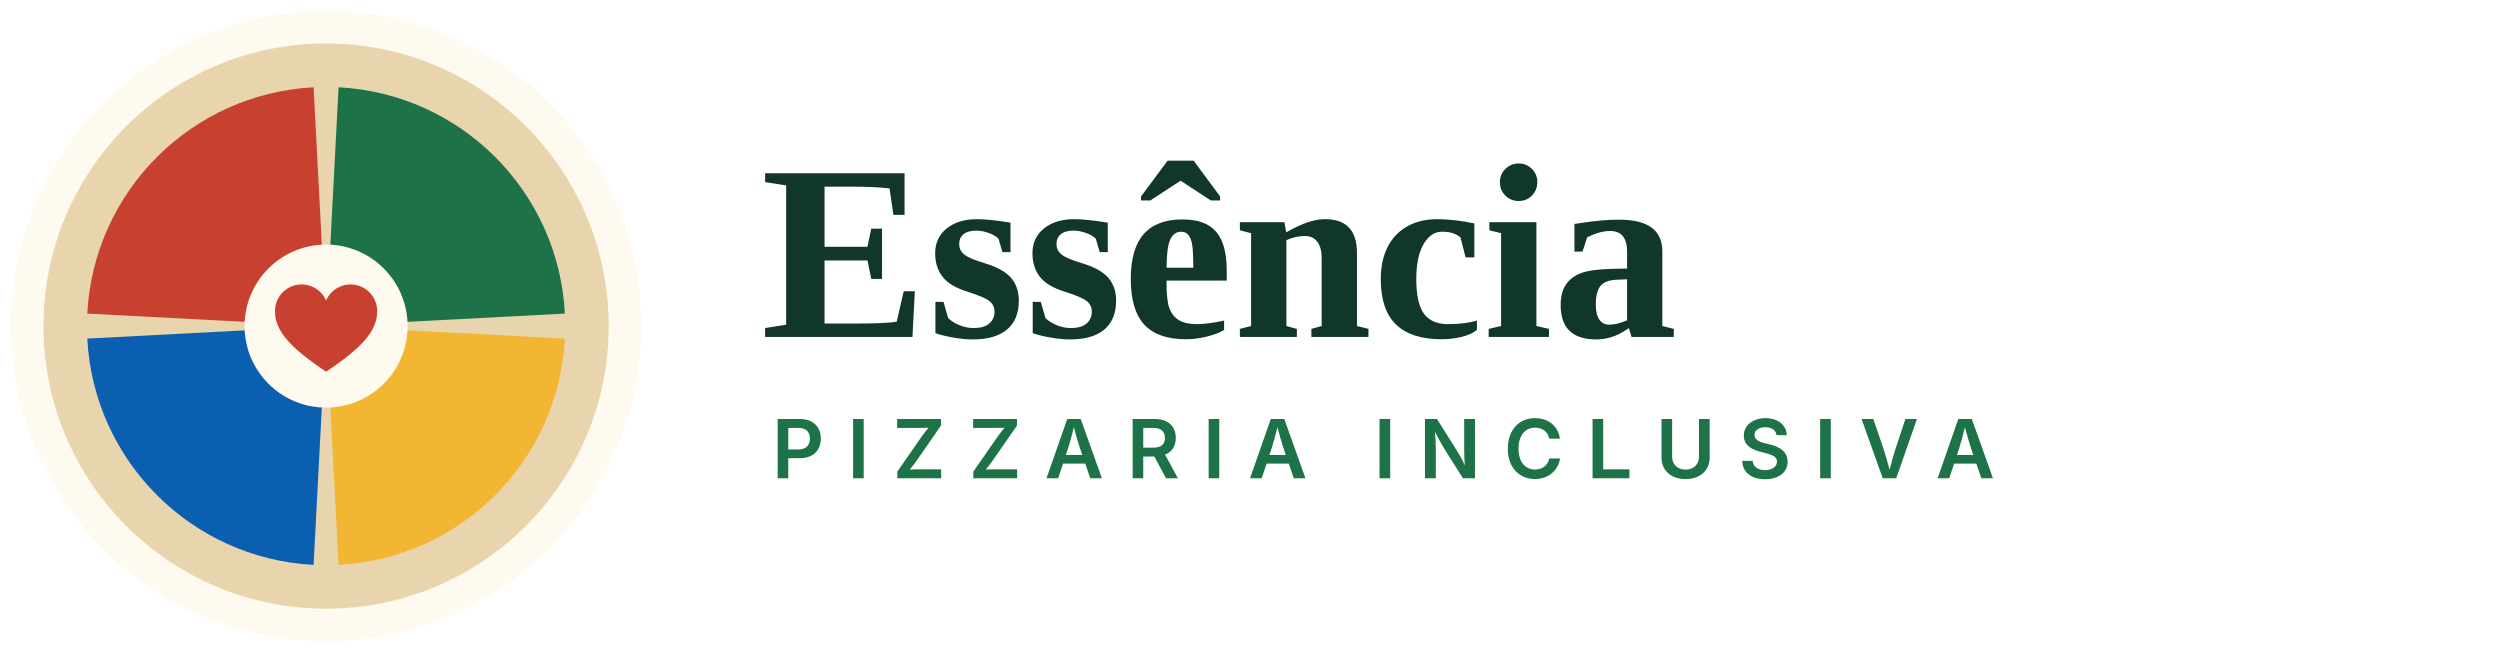
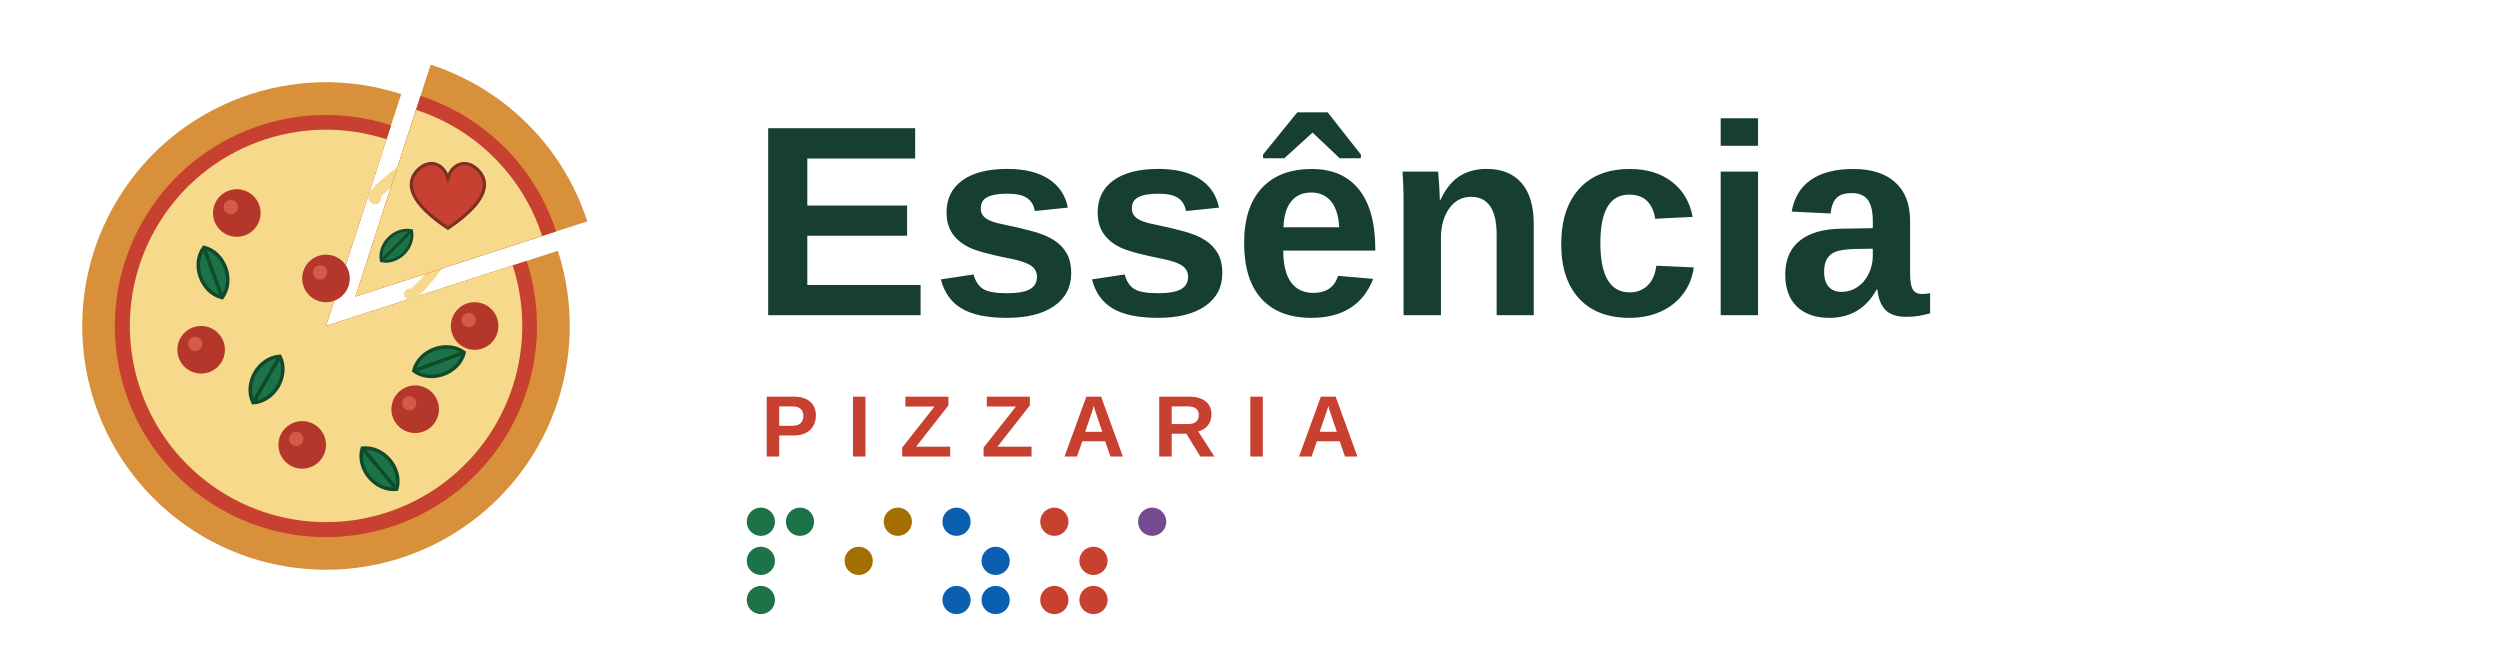
<svg xmlns="http://www.w3.org/2000/svg" viewBox="0 0 460 120" width="460" height="120" role="img" aria-labelledby="logoTitulo logoDesc">
-   <circle cx="60" cy="60" r="58" fill="#fffaf0" />
-   <circle cx="60" cy="60" r="52" fill="#e8d5ae" />
-   <path d="M60 60 L62.30 16.06 A44 44 0 0 1 103.94 57.70 Z" fill="#1d7247" />
-   <path d="M60 60 L103.94 62.30 A44 44 0 0 1 62.30 103.94 Z" fill="#f2b632" />
-   <path d="M60 60 L57.70 103.94 A44 44 0 0 1 16.06 62.30 Z" fill="#0b5fb0" />
-   <path d="M60 60 L16.06 57.70 A44 44 0 0 1 57.70 16.06 Z" fill="#c8402f" />
-   <circle cx="60" cy="60" r="15" fill="#fffaf0" />
-   <path d="M60 68.4c-6.4-4.3-9.4-7.4-9.4-11.1a4.9 4.9 0 0 1 9.4-2 4.9 4.9 0 0 1 9.4 2c0 3.7-3 6.8-9.4 11.1z" fill="#c8402f" />
-   <text x="140" y="62" font-family="Georgia, 'Times New Roman', serif" font-size="46" font-weight="700" fill="#10372a">Essência</text>
-   <text x="142" y="88" font-family="Inter, 'Segoe UI', system-ui, sans-serif" font-size="15" font-weight="600" letter-spacing="4.2" fill="#1d7247">PIZZARIA INCLUSIVA</text>
+   <g transform="translate(2 2) scale(0.547)">
+     <g transform="translate(6 6)">
+       <path d="M100 100 L178.0 74.7 A82 82 0 1 1 125.3 22.0 Z" fill="#d9903b" />
+       <path d="M100 100 L167.5 78.1 A71 71 0 1 1 121.9 32.5 Z" fill="#c8402f" />
+       <path d="M100 100 L162.8 79.6 A66 66 0 1 1 120.4 37.2 Z" fill="#f7d98b" />
+       <circle cx="70" cy="62" r="8" fill="#b5362a" />
+       <circle cx="68" cy="60" r="2.4" fill="#d65a4a" />
+       <circle cx="58" cy="108" r="8" fill="#b5362a" />
+       <circle cx="56" cy="106" r="2.4" fill="#d65a4a" />
+       <circle cx="92" cy="140" r="8" fill="#b5362a" />
+       <circle cx="90" cy="138" r="2.4" fill="#d65a4a" />
+       <circle cx="130" cy="128" r="8" fill="#b5362a" />
+       <circle cx="128" cy="126" r="2.4" fill="#d65a4a" />
+       <circle cx="150" cy="100" r="8" fill="#b5362a" />
+       <circle cx="148" cy="98" r="2.4" fill="#d65a4a" />
+       <circle cx="100" cy="84" r="8" fill="#b5362a" />
+       <circle cx="98" cy="82" r="2.4" fill="#d65a4a" />
+       <path d="M0 -9 C6 -5 6 5 0 9 C-6 5 -6 -5 0 -9Z M0 -8 L0 8" transform="translate(80 118) rotate(30) scale(1)" fill="#1d7247" stroke="#0f4a2c" stroke-width="1.2" />
+       <path d="M0 -9 C6 -5 6 5 0 9 C-6 5 -6 -5 0 -9Z M0 -8 L0 8" transform="translate(118 148) rotate(-40) scale(1)" fill="#1d7247" stroke="#0f4a2c" stroke-width="1.2" />
+       <path d="M0 -9 C6 -5 6 5 0 9 C-6 5 -6 -5 0 -9Z M0 -8 L0 8" transform="translate(62 82) rotate(-20) scale(1)" fill="#1d7247" stroke="#0f4a2c" stroke-width="1.2" />
+       <path d="M0 -9 C6 -5 6 5 0 9 C-6 5 -6 -5 0 -9Z M0 -8 L0 8" transform="translate(138 112) rotate(70) scale(1)" fill="#1d7247" stroke="#0f4a2c" stroke-width="1.2" />
+       <path d="M116.5 57.1 Q114.6 56.2 126.4 47.2" fill="none" stroke="#f7d98b" stroke-width="4" stroke-linecap="round" />
+       <path d="M128.0 89.2 Q130.4 89.6 137.9 79.3" fill="none" stroke="#f7d98b" stroke-width="3.5" stroke-linecap="round" />
+       <path d="M109.9 90.1 L135.2 12.1 A82 82 0 0 1 187.9 64.8 Z" fill="#d9903b" />
+       <path d="M109.9 90.1 L131.8 22.6 A71 71 0 0 1 177.4 68.2 Z" fill="#c8402f" />
+       <path d="M109.9 90.1 L130.3 27.3 A66 66 0 0 1 172.7 69.7 Z" fill="#f7d98b" />
+       <path d="M0 6 C-9 0 -11 -5 -7.5 -8.5 C-4.5 -11.5 -1 -10 0 -6.5 C1 -10 4.5 -11.5 7.5 -8.5 C11 -5 9 0 0 6Z" transform="translate(141.0 59.0) scale(1.35)" fill="#c8402f" stroke="#7d2f24" stroke-width="0.8" />
+       <path d="M0 -9 C6 -5 6 5 0 9 C-6 5 -6 -5 0 -9Z M0 -8 L0 8" transform="translate(123.7 73.0) rotate(45.0) scale(0.8)" fill="#1d7247" stroke="#0f4a2c" stroke-width="1.2" />
+     </g>
+   </g>
+   <text x="138" y="58" font-family="'Atkinson Hyperlegible', Verdana, Arial, sans-serif" font-size="50" font-weight="700" fill="#173f31">Essência</text>
+   <text x="140" y="84" font-family="'Atkinson Hyperlegible', Verdana, Arial, sans-serif" font-size="16" font-weight="700" letter-spacing="5.2" fill="#c8402f">PIZZARIA</text>
+   <circle cx="140.0" cy="96.0" r="2.6" fill="#1d7247" />
+   <circle cx="140.0" cy="103.2" r="2.6" fill="#1d7247" />
+   <circle cx="140.0" cy="110.4" r="2.6" fill="#1d7247" />
+   <circle cx="147.2" cy="96.0" r="2.6" fill="#1d7247" />
+   <circle cx="158.0" cy="103.2" r="2.6" fill="#a26f00" />
+   <circle cx="165.2" cy="96.0" r="2.6" fill="#a26f00" />
+   <circle cx="176.0" cy="96.0" r="2.6" fill="#0b5fb0" />
+   <circle cx="176.0" cy="110.4" r="2.6" fill="#0b5fb0" />
+   <circle cx="183.2" cy="103.2" r="2.6" fill="#0b5fb0" />
+   <circle cx="183.2" cy="110.4" r="2.6" fill="#0b5fb0" />
+   <circle cx="194.0" cy="96.0" r="2.6" fill="#c8402f" />
+   <circle cx="194.0" cy="110.4" r="2.6" fill="#c8402f" />
+   <circle cx="201.2" cy="103.2" r="2.6" fill="#c8402f" />
+   <circle cx="201.2" cy="110.4" r="2.6" fill="#c8402f" />
+   <circle cx="212.0" cy="96.0" r="2.6" fill="#744a91" />
</svg>
